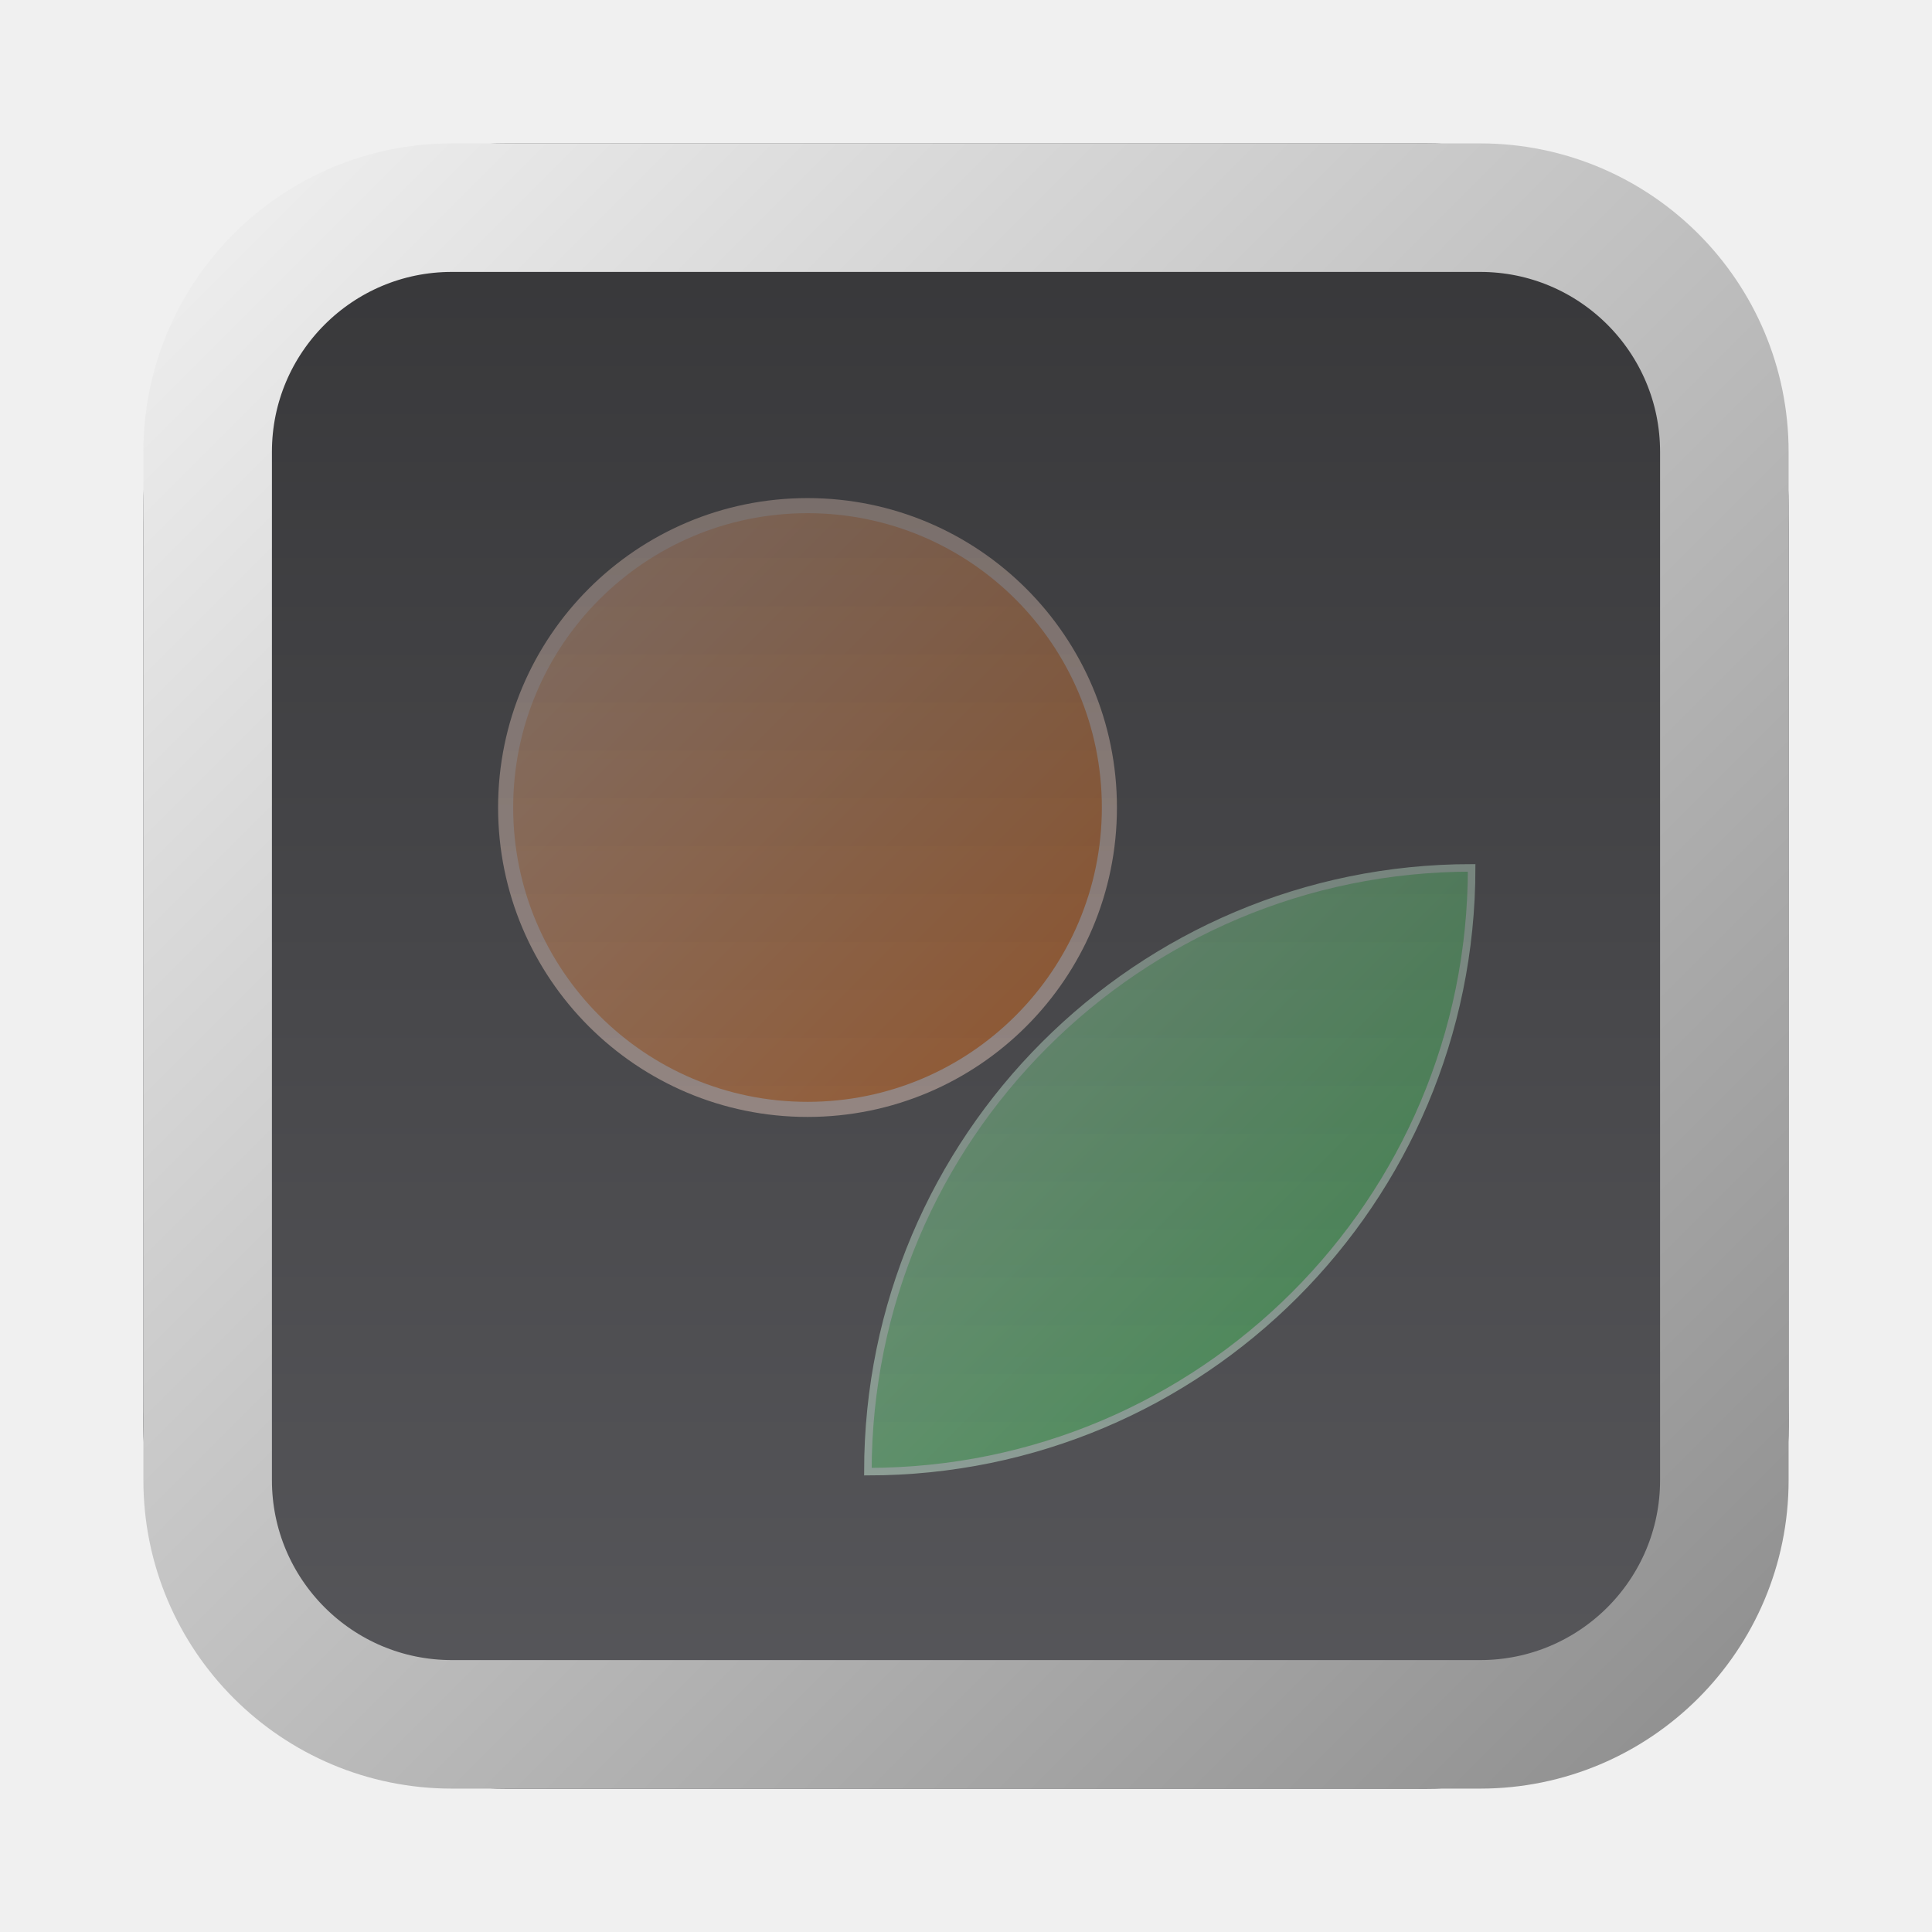
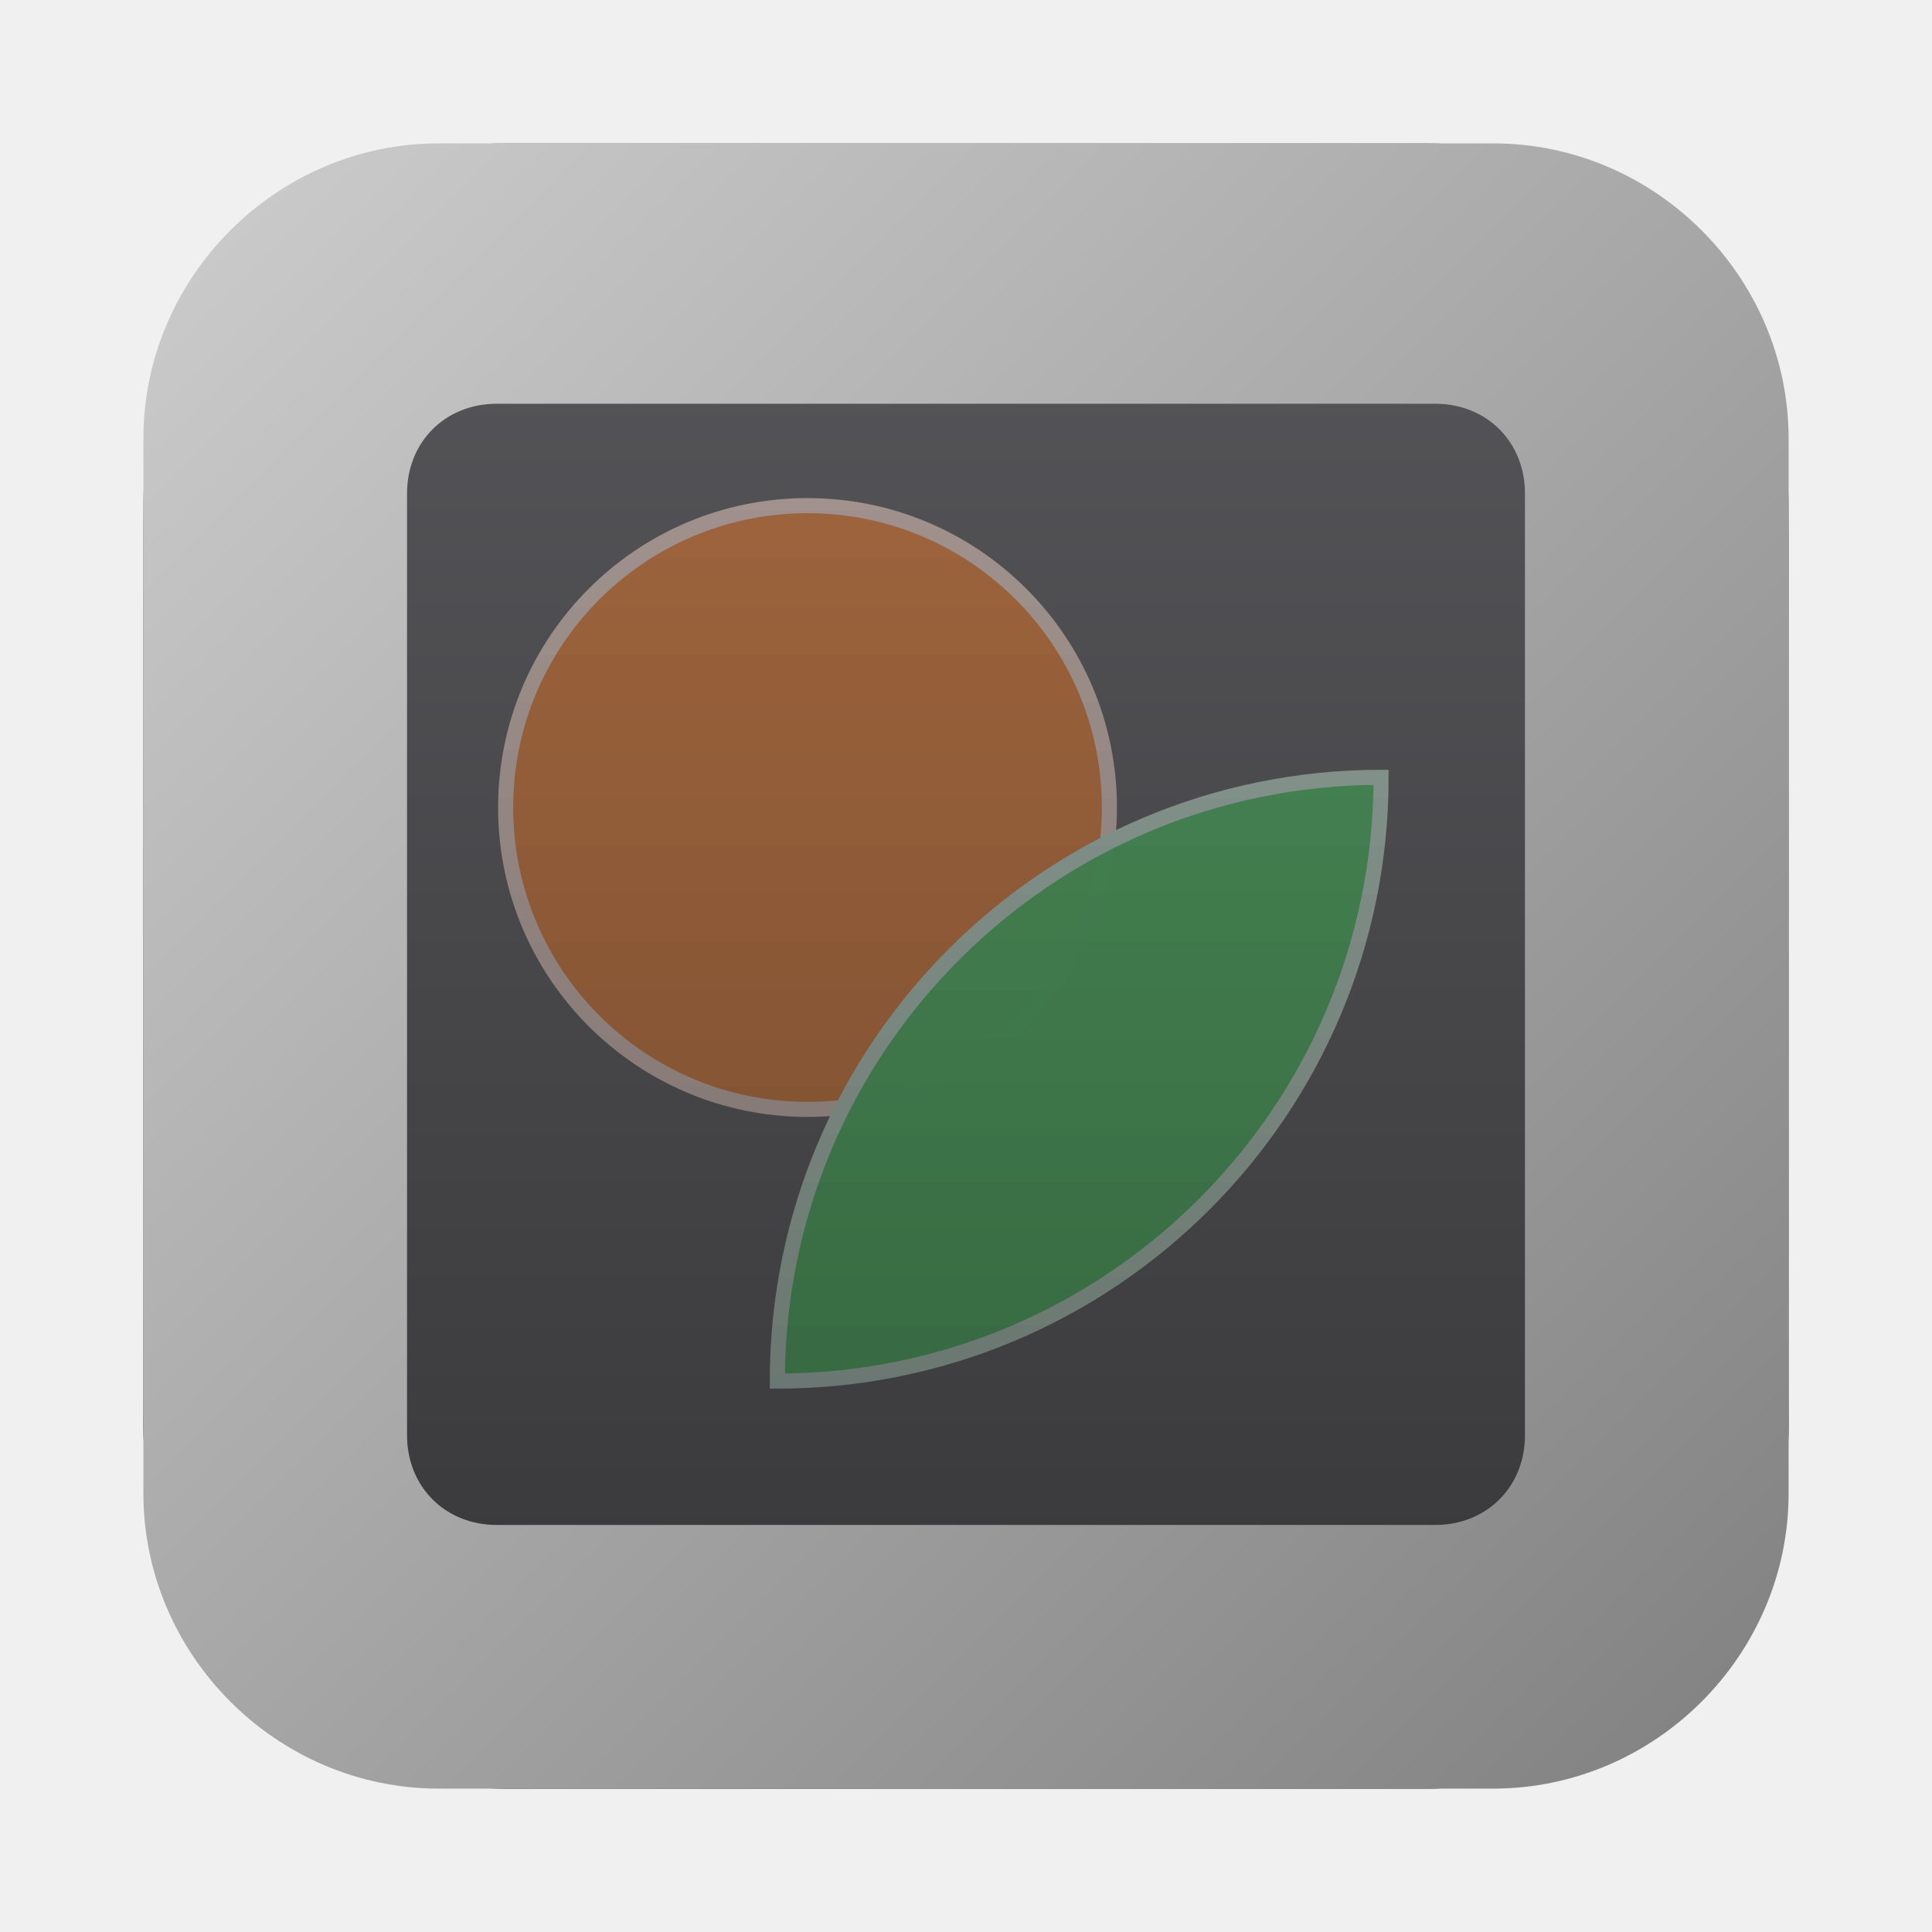
- <svg xmlns="http://www.w3.org/2000/svg" width="128" height="128" viewBox="0 0 128 128">
+ <svg xmlns="http://www.w3.org/2000/svg" xmlns:xlink="http://www.w3.org/1999/xlink" width="128" height="128" viewBox="0 0 128 128">
  <defs>
    <linearGradient id="bg-gradient" x1="0%" y1="0%" x2="100%" y2="100%" gradientTransform="rotate(45 0.5 0.5)">
-       <stop offset="0%" style="stop-color:#2f2f31;stop-opacity:1.000" />
-       <stop offset="100%" style="stop-color:#5f5f63;stop-opacity:1.000" />
-     </linearGradient>
-     <linearGradient id="gradient-0" gradientTransform="rotate(45 0.5 0.5)">
-       <stop offset="0%" style="stop-color:#fccead;stop-opacity:1.000" />
-       <stop offset="100%" style="stop-color:#f99e5c;stop-opacity:1.000" />
-     </linearGradient>
-     <linearGradient id="gradient-1" gradientTransform="rotate(45 0.5 0.5)">
-       <stop offset="0%" style="stop-color:#b8ecc0;stop-opacity:0.980" />
-       <stop offset="100%" style="stop-color:#72da82;stop-opacity:0.980" />
+       <stop offset="0%" style="stop-color:#5f5f63;stop-opacity:1.000" />
+       <stop offset="100%" style="stop-color:#2f2f31;stop-opacity:1.000" />
    </linearGradient>
  </defs>
  <g id="icon" transform="translate(9.5,9.5)">
    <rect id="background" x="0" y="0" width="109" height="109" rx="24" fill="url(#bg-gradient)" fill-opacity="1.000" />
    <g id="group-0" style="mix-blend-mode:overlay">
-       <ellipse id="element-g0-e0" cx="44" cy="44" rx="20" ry="20" fill="url(#gradient-0)" fill-opacity="1.000" stroke="#fde6d6" stroke-opacity="1.000" stroke-width="1" />
-       <path id="element-g0-e1" d="M 88 48 H 88 L 88 48 V 48 A 40 40 0 0 1 48 88 H 48 L 48 88 V 88 A 40 40 0 0 1 88 48 Z" fill="url(#gradient-1)" fill-opacity="1.000" stroke="#dbf5df" stroke-opacity="1.000" stroke-width="0.5" />
+       <ellipse id="element-g0-e0" cx="44" cy="44" rx="20" ry="20" fill="#f99e5c" fill-opacity="1.000" stroke="#fde6d6" stroke-opacity="1.000" stroke-width="1" />
+       <path id="element-g0-e1" d="M 82 42 H 82 L 82 42 V 42 A 40 40 0 0 1 42 82 H 42 L 42 82 V 82 A 40 40 0 0 1 82 42 Z" fill="#72da82" fill-opacity="0.990" stroke="#dbf5df" stroke-opacity="1.000" stroke-width="1" />
    </g>
    <g id="overlay-effects" transform="scale(0.851562)">
      <svg width="128" height="128" viewBox="0 0 128 128" fill="none" version="1.1" id="svg2">
        <defs id="defs2" />
        <path d="M 99.817,9.9999999e-8 C 115.382,9.9999999e-8 128,12.618 128,28.183 v 2 C 128,14.618 115.382,2 99.817,2 H 28.183 C 12.618,2 0,14.618 0,30.183 v -2 c 0,-15.565 12.618,-28.183 28.183,-28.183 z" fill="white" fill-opacity="0.66" style="fill:#ffffff;fill-opacity:0.404;stroke-width:1" id="path1" />
        <path d="M 99.817,128 C 115.382,128 128,115.382 128,99.817 v -2 c 0,15.566 -12.618,28.184 -28.183,28.184 H 28.183 C 12.618,126 0,113.382 0,97.817 v 2 C 0,115.382 12.618,128 28.183,128 Z" fill="black" fill-opacity="0.22" style="fill:#000000;fill-opacity:0.22;stroke-width:1" id="path2" />
      </svg>
    </g>
    <g id="overlay-frame" transform="scale(0.851562)">
-       <svg width="128" height="128" viewBox="0 0 128 128" fill="none">
-         <rect x="5" y="5" width="118" height="118" rx="19" stroke="url(#paint0_linear_3_4)" style="" stroke-width="10" />
-         <defs>
-           <linearGradient id="paint0_linear_3_4" x1="0" y1="0" x2="128" y2="128" gradientUnits="userSpaceOnUse">
-             <stop stop-color="#F2F2F2" style="stop-color:#F2F2F2;stop-color:color(display-p3 0.95 0.95 0.95);stop-opacity:1;" />
-             <stop offset="1" stop-color="#8C8C8C" style="stop-color:#8C8C8C;stop-color:color(display-p3 0.55 0.55 0.55);stop-opacity:1;" />
+       <svg width="128" height="128" viewBox="0 0 128 128" version="1.1" id="svg4">
+         <defs id="defs1">
+           <linearGradient id="linearGradient1">
+             <stop style="stop-color:#cdcdcd;stop-opacity:1;" offset="0" id="stop1" />
+             <stop style="stop-color:#808080;stop-opacity:1;" offset="1" id="stop2" />
          </linearGradient>
+           <linearGradient xlink:href="#linearGradient1" id="linearGradient2" x1="-11.156" y1="-11.156" x2="139.156" y2="139.156" gradientUnits="userSpaceOnUse" gradientTransform="matrix(0.851562,0,0,0.851562,3.1996886e-5,3.1996886e-5)" />
        </defs>
+         <g id="icon" transform="translate(9.5,9.5)">
+           <path style="baseline-shift:baseline;display:inline;overflow:visible;opacity:1;fill:url(#linearGradient2);stroke:none;stroke-width:1;stroke-dasharray:none;enable-background:accumulate;stop-color:#000000;stop-opacity:1" d="m 13.475,-9.5 c -12.589,0 -22.975,10.386 -22.975,22.975 V 95.525 C -9.5,108.114 0.886,118.5 13.475,118.5 H 95.525 C 108.114,118.5 118.5,108.114 118.5,95.525 V 13.475 C 118.5,0.886 108.114,-9.5 95.525,-9.5 Z m 4.512,20.256 h 73.025 c 4.002,0 6.975,2.973 6.975,6.975 v 73.281 c 0,4.002 -2.973,6.975 -6.975,6.975 h -73.025 c -4.002,0 -6.975,-2.973 -6.975,-6.975 V 17.732 c 0,-4.002 2.973,-6.975 6.975,-6.975 z" id="rect1" />
+         </g>
      </svg>
    </g>
  </g>
</svg>
